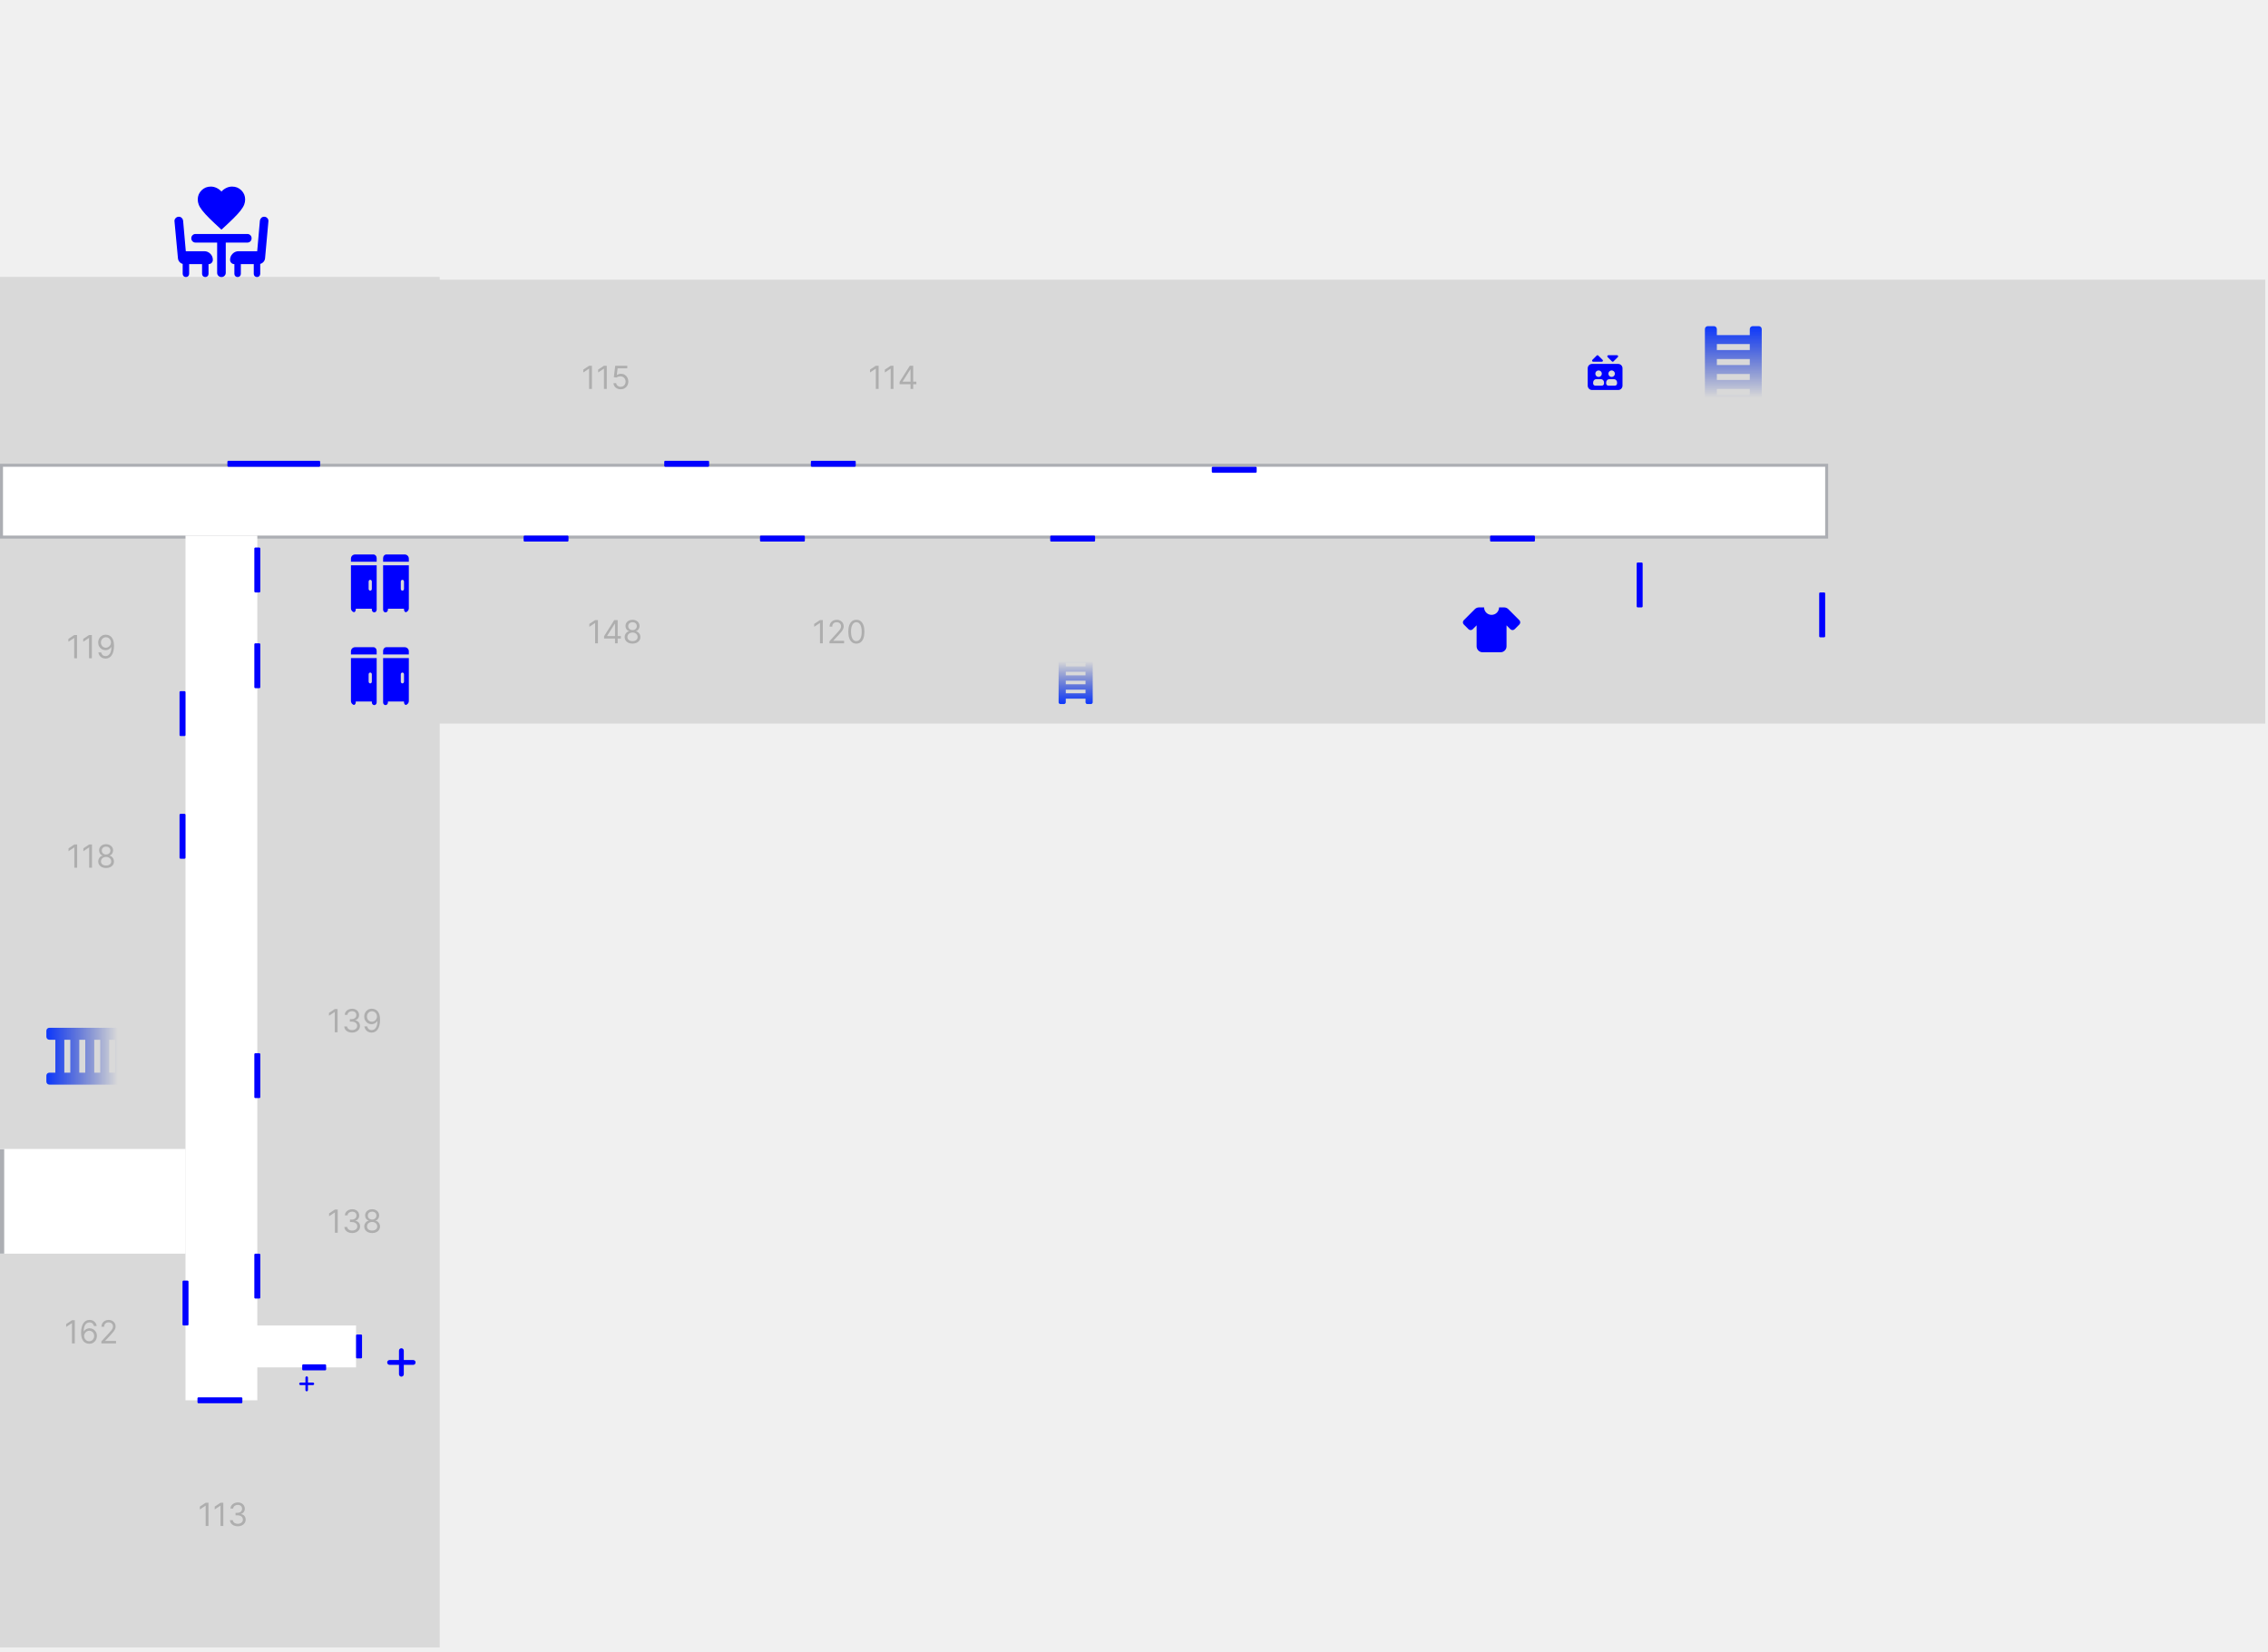
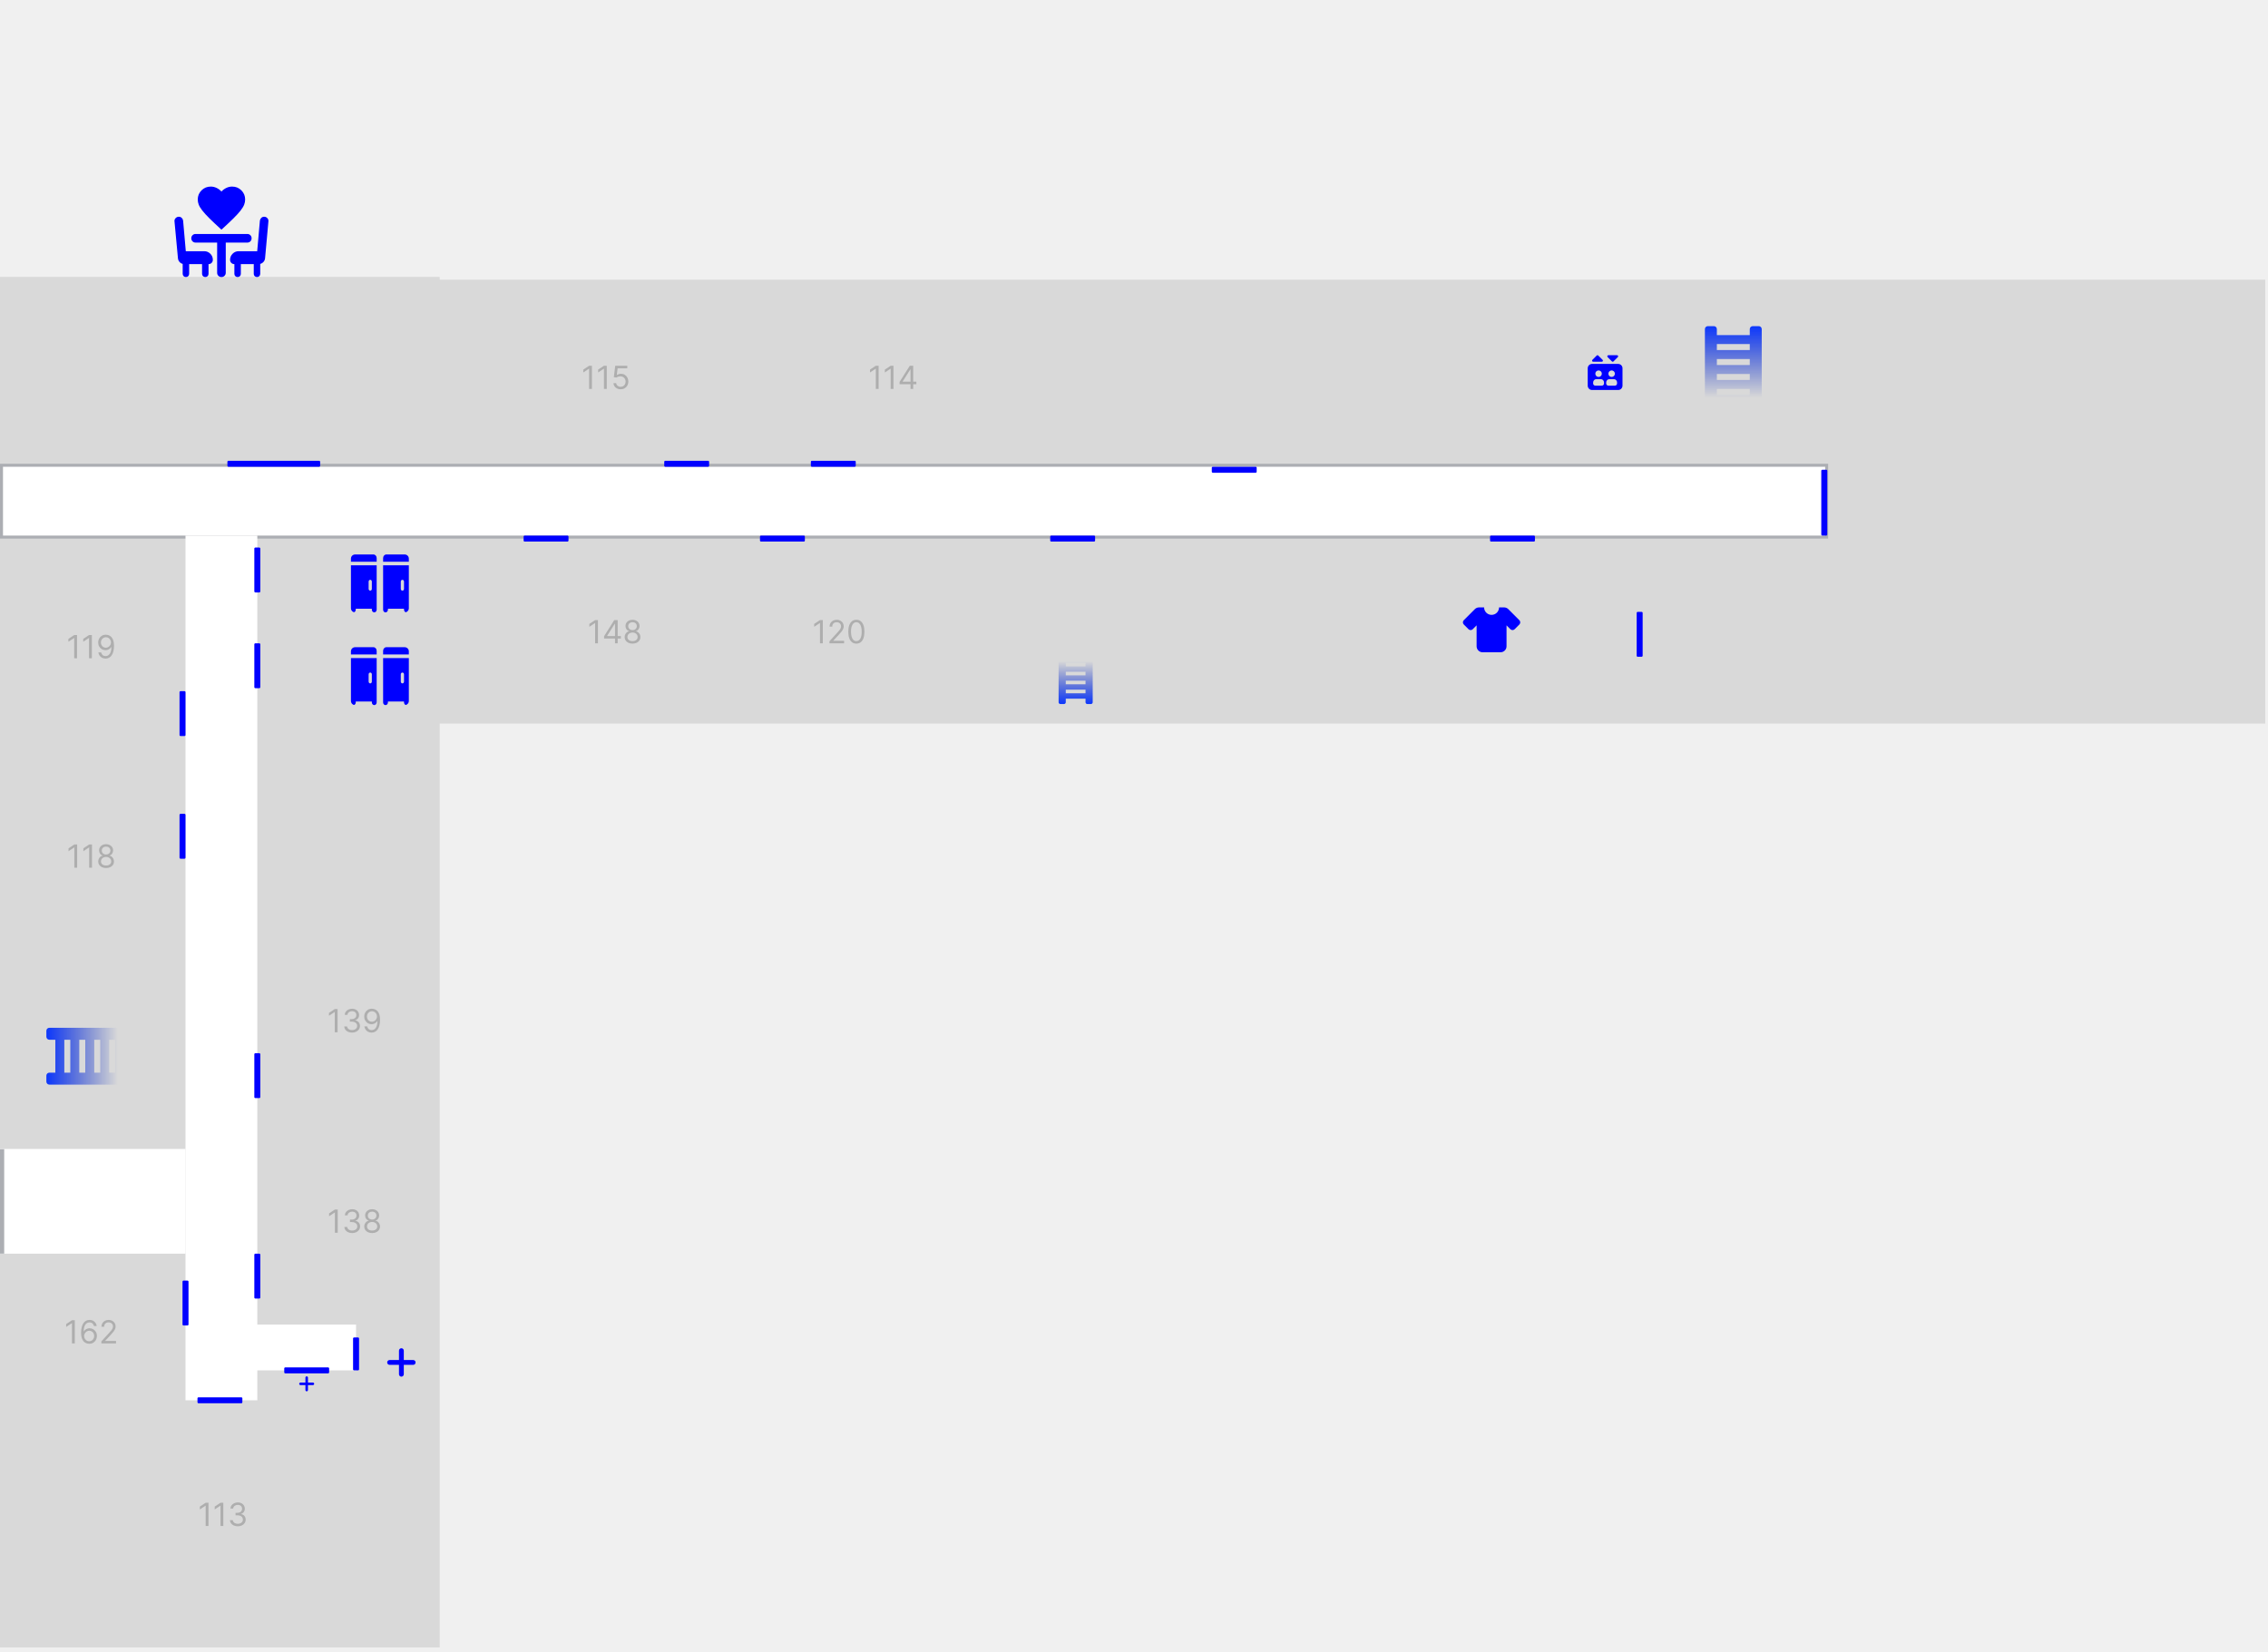
<svg xmlns="http://www.w3.org/2000/svg" width="758" height="552" viewBox="0 0 758 552" fill="none">
  <rect x="0.465" y="93.472" width="756.617" height="148.347" fill="#D9D9D9" />
  <rect y="92.543" width="146.952" height="458.062" fill="#D9D9D9" />
  <rect x="0.5" y="155.5" width="610" height="24" fill="white" stroke="#ACAEB3" />
  <rect x="62" y="179" width="24" height="289" fill="white" />
-   <rect x="85" y="443" width="34" height="14" fill="white" />
+   <rect x="85" y="442.7" width="34" height="15.3" fill="white" />
  <mask id="path-6-inside-1_2028_163" fill="white">
    <path d="M0 384H62V419H0V384Z" />
  </mask>
  <path d="M0 384H62V419H0V384Z" fill="white" />
  <path d="M0 419H1.4V384H0H-1.4V419H0Z" fill="#ACAEB3" mask="url(#path-6-inside-1_2028_163)" />
  <path opacity="0.2" d="M274.99 207.244V215H274.05V208.228H274.005L272.111 209.486V208.531L274.05 207.244H274.99ZM277.22 215V214.318L279.78 211.516C280.081 211.188 280.328 210.902 280.523 210.66C280.717 210.415 280.861 210.185 280.954 209.971C281.05 209.753 281.098 209.526 281.098 209.289C281.098 209.016 281.033 208.78 280.901 208.581C280.773 208.381 280.596 208.227 280.371 208.119C280.147 208.01 279.894 207.956 279.614 207.956C279.316 207.956 279.056 208.018 278.834 208.141C278.614 208.262 278.444 208.433 278.322 208.653C278.204 208.872 278.144 209.13 278.144 209.425H277.251C277.251 208.971 277.355 208.572 277.565 208.228C277.774 207.885 278.06 207.617 278.421 207.426C278.784 207.234 279.192 207.138 279.644 207.138C280.099 207.138 280.501 207.234 280.852 207.426C281.203 207.617 281.478 207.876 281.678 208.202C281.877 208.528 281.977 208.89 281.977 209.289C281.977 209.574 281.925 209.853 281.822 210.126C281.721 210.396 281.544 210.698 281.292 211.031C281.042 211.362 280.694 211.766 280.25 212.243L278.508 214.106V214.167H282.113V215H277.22ZM286.207 215.106C285.637 215.106 285.151 214.951 284.749 214.64C284.348 214.327 284.041 213.874 283.829 213.281C283.617 212.685 283.511 211.965 283.511 211.122C283.511 210.284 283.617 209.568 283.829 208.974C284.044 208.379 284.352 207.924 284.753 207.611C285.157 207.295 285.642 207.138 286.207 207.138C286.773 207.138 287.256 207.295 287.658 207.611C288.062 207.924 288.37 208.379 288.582 208.974C288.797 209.568 288.904 210.284 288.904 211.122C288.904 211.965 288.798 212.685 288.586 213.281C288.374 213.874 288.067 214.327 287.665 214.64C287.264 214.951 286.778 215.106 286.207 215.106ZM286.207 214.273C286.773 214.273 287.212 214 287.525 213.455C287.838 212.909 287.995 212.132 287.995 211.122C287.995 210.45 287.923 209.878 287.779 209.406C287.638 208.934 287.433 208.574 287.166 208.327C286.9 208.079 286.581 207.956 286.207 207.956C285.647 207.956 285.209 208.232 284.893 208.785C284.578 209.336 284.42 210.114 284.42 211.122C284.42 211.793 284.49 212.364 284.632 212.834C284.773 213.303 284.977 213.661 285.242 213.905C285.509 214.15 285.831 214.273 286.207 214.273Z" fill="black" />
  <path opacity="0.2" d="M199.844 207.244V215H198.905V208.228H198.859L196.965 209.486V208.531L198.905 207.244H199.844ZM201.893 213.409V212.637L205.301 207.244H205.862V208.44H205.483L202.908 212.516V212.576H207.498V213.409H201.893ZM205.544 215V213.175V212.815V207.244H206.437V215H205.544ZM211.401 215.106C210.881 215.106 210.422 215.014 210.023 214.83C209.627 214.643 209.317 214.386 209.095 214.061C208.873 213.733 208.763 213.359 208.766 212.94C208.763 212.612 208.827 212.309 208.959 212.031C209.09 211.751 209.269 211.517 209.496 211.33C209.726 211.141 209.983 211.021 210.265 210.97V210.925C209.894 210.829 209.599 210.621 209.379 210.3C209.159 209.977 209.051 209.609 209.053 209.198C209.051 208.804 209.151 208.452 209.353 208.141C209.555 207.831 209.832 207.586 210.186 207.407C210.542 207.227 210.947 207.138 211.401 207.138C211.851 207.138 212.252 207.227 212.606 207.407C212.959 207.586 213.237 207.831 213.439 208.141C213.644 208.452 213.747 208.804 213.75 209.198C213.747 209.609 213.635 209.977 213.412 210.3C213.193 210.621 212.901 210.829 212.538 210.925V210.97C212.818 211.021 213.07 211.141 213.295 211.33C213.52 211.517 213.699 211.751 213.833 212.031C213.967 212.309 214.035 212.612 214.037 212.94C214.035 213.359 213.921 213.733 213.697 214.061C213.474 214.386 213.165 214.643 212.769 214.83C212.375 215.014 211.919 215.106 211.401 215.106ZM211.401 214.273C211.752 214.273 212.055 214.216 212.31 214.102C212.565 213.989 212.762 213.828 212.901 213.621C213.04 213.414 213.111 213.172 213.113 212.894C213.111 212.601 213.035 212.343 212.886 212.118C212.737 211.893 212.534 211.716 212.276 211.588C212.021 211.459 211.73 211.395 211.401 211.395C211.071 211.395 210.775 211.459 210.515 211.588C210.258 211.716 210.054 211.893 209.906 212.118C209.759 212.343 209.687 212.601 209.69 212.894C209.687 213.172 209.754 213.414 209.89 213.621C210.029 213.828 210.227 213.989 210.485 214.102C210.742 214.216 211.048 214.273 211.401 214.273ZM211.401 210.592C211.679 210.592 211.925 210.536 212.14 210.425C212.357 210.314 212.528 210.159 212.651 209.959C212.775 209.76 212.838 209.526 212.841 209.259C212.838 208.996 212.776 208.767 212.655 208.573C212.534 208.376 212.366 208.225 212.151 208.119C211.937 208.01 211.687 207.956 211.401 207.956C211.111 207.956 210.857 208.01 210.64 208.119C210.423 208.225 210.255 208.376 210.137 208.573C210.018 208.767 209.96 208.996 209.962 209.259C209.96 209.526 210.019 209.76 210.14 209.959C210.264 210.159 210.434 210.314 210.652 210.425C210.869 210.536 211.119 210.592 211.401 210.592Z" fill="black" />
  <path opacity="0.2" d="M25.745 212.244V220H24.805V213.228H24.76L22.866 214.486V213.531L24.805 212.244H25.745ZM30.702 212.244V220H29.763V213.228H29.718L27.824 214.486V213.531L29.763 212.244H30.702ZM35.402 212.138C35.72 212.14 36.038 212.201 36.356 212.319C36.675 212.438 36.965 212.635 37.228 212.91C37.49 213.183 37.701 213.555 37.86 214.028C38.019 214.5 38.099 215.092 38.099 215.804C38.099 216.493 38.033 217.105 37.902 217.641C37.773 218.173 37.586 218.623 37.341 218.989C37.099 219.355 36.803 219.633 36.455 219.822C36.109 220.011 35.718 220.106 35.281 220.106C34.847 220.106 34.459 220.02 34.118 219.849C33.78 219.674 33.502 219.433 33.285 219.125C33.07 218.815 32.933 218.455 32.872 218.046H33.796C33.88 218.402 34.045 218.696 34.292 218.928C34.542 219.158 34.872 219.273 35.281 219.273C35.879 219.273 36.351 219.012 36.697 218.489C37.046 217.966 37.22 217.228 37.22 216.273H37.159C37.018 216.485 36.85 216.668 36.656 216.823C36.461 216.977 36.245 217.095 36.008 217.179C35.771 217.262 35.518 217.303 35.251 217.303C34.806 217.303 34.398 217.194 34.027 216.974C33.659 216.752 33.363 216.448 33.141 216.061C32.922 215.672 32.812 215.228 32.812 214.728C32.812 214.253 32.918 213.819 33.13 213.425C33.344 213.029 33.645 212.713 34.031 212.479C34.42 212.244 34.877 212.13 35.402 212.138ZM35.402 212.971C35.084 212.971 34.797 213.05 34.542 213.209C34.29 213.366 34.089 213.578 33.94 213.846C33.794 214.111 33.721 214.405 33.721 214.728C33.721 215.051 33.791 215.345 33.933 215.611C34.077 215.873 34.272 216.083 34.52 216.239C34.77 216.393 35.054 216.47 35.372 216.47C35.612 216.47 35.835 216.424 36.042 216.33C36.249 216.234 36.43 216.104 36.584 215.94C36.74 215.773 36.863 215.585 36.951 215.376C37.039 215.164 37.084 214.943 37.084 214.713C37.084 214.41 37.01 214.126 36.864 213.861C36.72 213.596 36.521 213.381 36.266 213.217C36.013 213.053 35.725 212.971 35.402 212.971Z" fill="black" />
  <path opacity="0.2" d="M25.786 282.244V290H24.847V283.228H24.802L22.908 284.486V283.531L24.847 282.244H25.786ZM30.744 282.244V290H29.805V283.228H29.759L27.866 284.486V283.531L29.805 282.244H30.744ZM35.459 290.106C34.939 290.106 34.479 290.014 34.08 289.83C33.684 289.643 33.375 289.386 33.153 289.061C32.93 288.733 32.821 288.359 32.823 287.94C32.821 287.612 32.885 287.309 33.016 287.031C33.147 286.751 33.327 286.517 33.554 286.33C33.784 286.141 34.04 286.021 34.323 285.97V285.925C33.952 285.829 33.656 285.621 33.437 285.3C33.217 284.977 33.108 284.609 33.111 284.198C33.108 283.804 33.208 283.452 33.41 283.141C33.612 282.831 33.89 282.586 34.243 282.407C34.599 282.227 35.004 282.138 35.459 282.138C35.908 282.138 36.31 282.227 36.663 282.407C37.017 282.586 37.294 282.831 37.496 283.141C37.701 283.452 37.804 283.804 37.807 284.198C37.804 284.609 37.692 284.977 37.47 285.3C37.25 285.621 36.959 285.829 36.595 285.925V285.97C36.875 286.021 37.128 286.141 37.352 286.33C37.577 286.517 37.757 286.751 37.89 287.031C38.024 287.309 38.092 287.612 38.095 287.94C38.092 288.359 37.979 288.733 37.754 289.061C37.532 289.386 37.222 289.643 36.826 289.83C36.432 290.014 35.977 290.106 35.459 290.106ZM35.459 289.273C35.81 289.273 36.113 289.216 36.368 289.102C36.623 288.989 36.82 288.828 36.959 288.621C37.097 288.414 37.168 288.172 37.171 287.894C37.168 287.601 37.093 287.343 36.944 287.118C36.795 286.893 36.591 286.716 36.334 286.588C36.079 286.459 35.787 286.395 35.459 286.395C35.128 286.395 34.833 286.459 34.573 286.588C34.315 286.716 34.112 286.893 33.963 287.118C33.816 287.343 33.745 287.601 33.747 287.894C33.745 288.172 33.812 288.414 33.948 288.621C34.087 288.828 34.285 288.989 34.542 289.102C34.8 289.216 35.105 289.273 35.459 289.273ZM35.459 285.592C35.737 285.592 35.983 285.536 36.197 285.425C36.415 285.314 36.585 285.159 36.709 284.959C36.832 284.76 36.895 284.526 36.898 284.259C36.895 283.996 36.834 283.767 36.712 283.573C36.591 283.376 36.423 283.225 36.209 283.119C35.994 283.01 35.744 282.956 35.459 282.956C35.169 282.956 34.915 283.01 34.698 283.119C34.48 283.225 34.313 283.376 34.194 283.573C34.075 283.767 34.017 283.996 34.02 284.259C34.017 284.526 34.077 284.76 34.198 284.959C34.322 285.159 34.492 285.314 34.709 285.425C34.926 285.536 35.176 285.592 35.459 285.592Z" fill="black" />
  <path opacity="0.2" d="M112.828 337.244V345H111.889V338.228H111.843L109.95 339.486V338.531L111.889 337.244H112.828ZM117.68 345.106C117.18 345.106 116.734 345.02 116.343 344.849C115.954 344.677 115.645 344.438 115.415 344.133C115.188 343.825 115.064 343.467 115.044 343.061H115.998C116.018 343.311 116.104 343.527 116.256 343.709C116.407 343.888 116.605 344.027 116.85 344.125C117.095 344.224 117.367 344.273 117.664 344.273C117.998 344.273 118.293 344.215 118.551 344.099C118.808 343.982 119.01 343.821 119.157 343.614C119.303 343.407 119.376 343.167 119.376 342.894C119.376 342.609 119.306 342.358 119.164 342.141C119.023 341.921 118.816 341.749 118.543 341.626C118.27 341.502 117.937 341.44 117.543 341.44H116.922V340.607H117.543C117.851 340.607 118.121 340.551 118.354 340.44C118.589 340.329 118.772 340.173 118.903 339.971C119.037 339.769 119.104 339.531 119.104 339.259C119.104 338.996 119.046 338.767 118.929 338.573C118.813 338.379 118.649 338.227 118.437 338.119C118.227 338.01 117.98 337.956 117.695 337.956C117.427 337.956 117.175 338.005 116.937 338.103C116.702 338.199 116.511 338.34 116.362 338.524C116.213 338.706 116.132 338.925 116.119 339.183H115.21C115.225 338.776 115.348 338.42 115.578 338.115C115.807 337.807 116.108 337.567 116.479 337.395C116.853 337.224 117.263 337.138 117.71 337.138C118.19 337.138 118.601 337.235 118.945 337.429C119.288 337.621 119.552 337.875 119.736 338.191C119.92 338.506 120.013 338.847 120.013 339.213C120.013 339.65 119.898 340.022 119.668 340.33C119.441 340.638 119.131 340.852 118.74 340.97V341.031C119.23 341.112 119.612 341.32 119.888 341.656C120.163 341.989 120.3 342.402 120.3 342.894C120.3 343.316 120.185 343.695 119.956 344.03C119.728 344.364 119.418 344.626 119.024 344.818C118.63 345.01 118.182 345.106 117.68 345.106ZM124.319 337.138C124.637 337.14 124.955 337.201 125.273 337.319C125.591 337.438 125.881 337.635 126.144 337.91C126.407 338.183 126.617 338.555 126.777 339.028C126.936 339.5 127.015 340.092 127.015 340.804C127.015 341.493 126.949 342.105 126.818 342.641C126.689 343.173 126.503 343.623 126.258 343.989C126.015 344.355 125.72 344.633 125.371 344.822C125.026 345.011 124.634 345.106 124.197 345.106C123.763 345.106 123.376 345.02 123.035 344.849C122.696 344.674 122.419 344.433 122.202 344.125C121.987 343.815 121.849 343.455 121.789 343.046H122.713C122.796 343.402 122.962 343.696 123.209 343.928C123.459 344.158 123.788 344.273 124.197 344.273C124.796 344.273 125.268 344.012 125.614 343.489C125.962 342.966 126.136 342.228 126.136 341.273H126.076C125.935 341.485 125.767 341.668 125.572 341.823C125.378 341.977 125.162 342.095 124.925 342.179C124.687 342.262 124.435 342.303 124.167 342.303C123.723 342.303 123.315 342.194 122.944 341.974C122.575 341.752 122.28 341.448 122.058 341.061C121.838 340.672 121.728 340.228 121.728 339.728C121.728 339.253 121.834 338.819 122.046 338.425C122.261 338.029 122.561 337.713 122.948 337.479C123.336 337.244 123.793 337.13 124.319 337.138ZM124.319 337.971C124 337.971 123.714 338.05 123.459 338.209C123.206 338.366 123.006 338.578 122.857 338.846C122.71 339.111 122.637 339.405 122.637 339.728C122.637 340.051 122.708 340.345 122.849 340.611C122.993 340.873 123.189 341.083 123.436 341.239C123.686 341.393 123.97 341.47 124.288 341.47C124.528 341.47 124.752 341.424 124.959 341.33C125.166 341.234 125.346 341.104 125.5 340.94C125.657 340.773 125.779 340.585 125.868 340.376C125.956 340.164 126 339.943 126 339.713C126 339.41 125.927 339.126 125.78 338.861C125.637 338.596 125.437 338.381 125.182 338.217C124.93 338.053 124.642 337.971 124.319 337.971Z" fill="black" />
  <path opacity="0.2" d="M112.87 404.244V412H111.931V405.228H111.885L109.991 406.486V405.531L111.931 404.244H112.87ZM117.721 412.106C117.221 412.106 116.776 412.02 116.384 411.849C115.996 411.677 115.686 411.438 115.456 411.133C115.229 410.825 115.106 410.467 115.085 410.061H116.04C116.06 410.311 116.146 410.527 116.297 410.709C116.449 410.888 116.647 411.027 116.892 411.125C117.137 411.224 117.408 411.273 117.706 411.273C118.039 411.273 118.335 411.215 118.592 411.099C118.85 410.982 119.052 410.821 119.198 410.614C119.345 410.407 119.418 410.167 119.418 409.894C119.418 409.609 119.347 409.358 119.206 409.141C119.064 408.921 118.857 408.749 118.585 408.626C118.312 408.502 117.979 408.44 117.585 408.44H116.964V407.607H117.585C117.893 407.607 118.163 407.551 118.395 407.44C118.63 407.329 118.813 407.173 118.945 406.971C119.078 406.769 119.145 406.531 119.145 406.259C119.145 405.996 119.087 405.767 118.971 405.573C118.855 405.379 118.691 405.227 118.479 405.119C118.269 405.01 118.022 404.956 117.736 404.956C117.469 404.956 117.216 405.005 116.979 405.103C116.744 405.199 116.552 405.34 116.403 405.524C116.254 405.706 116.174 405.925 116.161 406.183H115.252C115.267 405.776 115.39 405.42 115.619 405.115C115.849 404.807 116.15 404.567 116.521 404.395C116.894 404.224 117.305 404.138 117.752 404.138C118.231 404.138 118.643 404.235 118.986 404.429C119.33 404.621 119.593 404.875 119.778 405.191C119.962 405.506 120.054 405.847 120.054 406.213C120.054 406.65 119.939 407.022 119.71 407.33C119.482 407.638 119.173 407.852 118.782 407.97V408.031C119.271 408.112 119.654 408.32 119.929 408.656C120.204 408.989 120.342 409.402 120.342 409.894C120.342 410.316 120.227 410.695 119.997 411.03C119.77 411.364 119.46 411.626 119.066 411.818C118.672 412.01 118.224 412.106 117.721 412.106ZM124.375 412.106C123.855 412.106 123.396 412.014 122.997 411.83C122.6 411.643 122.291 411.386 122.069 411.061C121.847 410.733 121.737 410.359 121.74 409.94C121.737 409.612 121.801 409.309 121.933 409.031C122.064 408.751 122.243 408.517 122.47 408.33C122.7 408.141 122.956 408.021 123.239 407.97V407.925C122.868 407.829 122.573 407.621 122.353 407.3C122.133 406.977 122.025 406.609 122.027 406.198C122.025 405.804 122.125 405.452 122.327 405.141C122.529 404.831 122.806 404.586 123.16 404.407C123.516 404.227 123.921 404.138 124.375 404.138C124.825 404.138 125.226 404.227 125.58 404.407C125.933 404.586 126.211 404.831 126.413 405.141C126.617 405.452 126.721 405.804 126.724 406.198C126.721 406.609 126.609 406.977 126.386 407.3C126.167 407.621 125.875 407.829 125.512 407.925V407.97C125.792 408.021 126.044 408.141 126.269 408.33C126.494 408.517 126.673 408.751 126.807 409.031C126.941 409.309 127.009 409.612 127.011 409.94C127.009 410.359 126.895 410.733 126.67 411.061C126.448 411.386 126.139 411.643 125.743 411.83C125.349 412.014 124.893 412.106 124.375 412.106ZM124.375 411.273C124.726 411.273 125.029 411.216 125.284 411.102C125.539 410.989 125.736 410.828 125.875 410.621C126.014 410.414 126.085 410.172 126.087 409.894C126.085 409.601 126.009 409.343 125.86 409.118C125.711 408.893 125.508 408.716 125.25 408.588C124.995 408.459 124.704 408.395 124.375 408.395C124.045 408.395 123.749 408.459 123.489 408.588C123.232 408.716 123.028 408.893 122.879 409.118C122.733 409.343 122.661 409.601 122.664 409.894C122.661 410.172 122.728 410.414 122.864 410.621C123.003 410.828 123.201 410.989 123.459 411.102C123.716 411.216 124.022 411.273 124.375 411.273ZM124.375 407.592C124.653 407.592 124.899 407.536 125.114 407.425C125.331 407.314 125.502 407.159 125.625 406.959C125.749 406.76 125.812 406.526 125.815 406.259C125.812 405.996 125.75 405.767 125.629 405.573C125.508 405.376 125.34 405.225 125.125 405.119C124.911 405.01 124.661 404.956 124.375 404.956C124.085 404.956 123.831 405.01 123.614 405.119C123.397 405.225 123.229 405.376 123.11 405.573C122.992 405.767 122.934 405.996 122.936 406.259C122.934 406.526 122.993 406.76 123.114 406.959C123.238 407.159 123.408 407.314 123.626 407.425C123.843 407.536 124.093 407.592 124.375 407.592Z" fill="black" />
  <path opacity="0.2" d="M24.995 441.244V449H24.055V442.228H24.01L22.116 443.486V442.531L24.055 441.244H24.995ZM29.801 449.106C29.483 449.101 29.165 449.04 28.846 448.924C28.528 448.808 28.238 448.612 27.975 448.337C27.713 448.06 27.502 447.685 27.343 447.212C27.184 446.738 27.104 446.142 27.104 445.425C27.104 444.738 27.169 444.13 27.297 443.599C27.426 443.067 27.613 442.618 27.858 442.255C28.103 441.889 28.398 441.611 28.744 441.422C29.093 441.232 29.485 441.138 29.922 441.138C30.356 441.138 30.742 441.225 31.081 441.399C31.422 441.571 31.7 441.811 31.914 442.119C32.129 442.427 32.267 442.781 32.331 443.183H31.407C31.321 442.834 31.154 442.545 30.907 442.316C30.659 442.086 30.331 441.971 29.922 441.971C29.321 441.971 28.848 442.232 28.502 442.755C28.158 443.277 27.985 444.011 27.983 444.955H28.044C28.185 444.741 28.353 444.558 28.547 444.406C28.744 444.252 28.961 444.133 29.199 444.05C29.436 443.967 29.687 443.925 29.952 443.925C30.397 443.925 30.803 444.036 31.172 444.258C31.54 444.478 31.836 444.782 32.058 445.171C32.28 445.557 32.391 446.001 32.391 446.5C32.391 446.98 32.284 447.419 32.069 447.818C31.855 448.215 31.553 448.53 31.164 448.765C30.778 448.997 30.323 449.111 29.801 449.106ZM29.801 448.273C30.119 448.273 30.404 448.193 30.657 448.034C30.912 447.875 31.112 447.662 31.259 447.394C31.408 447.127 31.482 446.829 31.482 446.5C31.482 446.18 31.41 445.888 31.266 445.626C31.125 445.36 30.929 445.15 30.679 444.993C30.432 444.837 30.149 444.758 29.831 444.758C29.591 444.758 29.368 444.806 29.161 444.902C28.954 444.996 28.772 445.124 28.615 445.289C28.461 445.453 28.34 445.641 28.252 445.853C28.163 446.062 28.119 446.283 28.119 446.516C28.119 446.824 28.191 447.111 28.335 447.379C28.482 447.647 28.681 447.863 28.933 448.027C29.189 448.191 29.478 448.273 29.801 448.273ZM33.881 449V448.318L36.441 445.516C36.741 445.188 36.989 444.902 37.183 444.66C37.377 444.415 37.521 444.185 37.615 443.971C37.711 443.753 37.759 443.526 37.759 443.289C37.759 443.016 37.693 442.78 37.562 442.581C37.433 442.381 37.256 442.227 37.032 442.119C36.807 442.01 36.554 441.956 36.274 441.956C35.976 441.956 35.716 442.018 35.494 442.141C35.274 442.262 35.104 442.433 34.983 442.653C34.864 442.872 34.805 443.13 34.805 443.425H33.911C33.911 442.971 34.016 442.572 34.225 442.228C34.435 441.885 34.72 441.617 35.081 441.426C35.445 441.234 35.852 441.138 36.304 441.138C36.759 441.138 37.162 441.234 37.513 441.426C37.864 441.617 38.139 441.876 38.338 442.202C38.538 442.528 38.637 442.89 38.637 443.289C38.637 443.574 38.586 443.853 38.482 444.126C38.381 444.396 38.204 444.698 37.952 445.031C37.702 445.362 37.355 445.766 36.91 446.243L35.168 448.106V448.167H38.774V449H33.881Z" fill="black" />
  <path opacity="0.2" d="M69.677 502.244V510H68.738V503.228H68.692L66.799 504.486V503.531L68.738 502.244H69.677ZM74.634 502.244V510H73.695V503.228H73.65L71.756 504.486V503.531L73.695 502.244H74.634ZM79.486 510.106C78.986 510.106 78.54 510.02 78.149 509.849C77.76 509.677 77.451 509.438 77.221 509.133C76.994 508.825 76.87 508.467 76.85 508.061H77.804C77.825 508.311 77.91 508.527 78.062 508.709C78.213 508.888 78.412 509.027 78.656 509.125C78.901 509.224 79.173 509.273 79.471 509.273C79.804 509.273 80.099 509.215 80.357 509.099C80.615 508.982 80.817 508.821 80.963 508.614C81.109 508.407 81.183 508.167 81.183 507.894C81.183 507.609 81.112 507.358 80.971 507.141C80.829 506.921 80.622 506.749 80.349 506.626C80.077 506.502 79.743 506.44 79.35 506.44H78.728V505.607H79.35C79.658 505.607 79.928 505.551 80.16 505.44C80.395 505.329 80.578 505.173 80.709 504.971C80.843 504.769 80.91 504.531 80.91 504.259C80.91 503.996 80.852 503.767 80.736 503.573C80.62 503.379 80.455 503.227 80.243 503.119C80.034 503.01 79.786 502.956 79.501 502.956C79.233 502.956 78.981 503.005 78.744 503.103C78.509 503.199 78.317 503.34 78.168 503.524C78.019 503.706 77.938 503.925 77.926 504.183H77.017C77.032 503.776 77.154 503.42 77.384 503.115C77.614 502.807 77.914 502.567 78.285 502.395C78.659 502.224 79.069 502.138 79.516 502.138C79.996 502.138 80.407 502.235 80.751 502.429C81.094 502.621 81.358 502.875 81.542 503.191C81.727 503.506 81.819 503.847 81.819 504.213C81.819 504.65 81.704 505.022 81.474 505.33C81.247 505.638 80.938 505.852 80.546 505.97V506.031C81.036 506.112 81.419 506.32 81.694 506.656C81.969 506.989 82.107 507.402 82.107 507.894C82.107 508.316 81.992 508.695 81.762 509.03C81.535 509.364 81.224 509.626 80.83 509.818C80.436 510.01 79.988 510.106 79.486 510.106Z" fill="black" />
  <path opacity="0.2" d="M293.651 122.244V130H292.712V123.228H292.666L290.773 124.486V123.531L292.712 122.244H293.651ZM298.608 122.244V130H297.669V123.228H297.624L295.73 124.486V123.531L297.669 122.244H298.608ZM300.657 128.409V127.637L304.066 122.244H304.626V123.44H304.248L301.672 127.516V127.576H306.262V128.409H300.657ZM304.308 130V128.175V127.815V122.244H305.202V130H304.308Z" fill="black" />
  <path opacity="0.2" d="M197.828 122.244V130H196.889V123.228H196.843L194.95 124.486V123.531L196.889 122.244H197.828ZM202.785 122.244V130H201.846V123.228H201.801L199.907 124.486V123.531L201.846 122.244H202.785ZM207.44 130.106C206.996 130.106 206.595 130.018 206.239 129.841C205.883 129.664 205.598 129.422 205.384 129.114C205.169 128.806 205.051 128.455 205.031 128.061H205.94C205.976 128.412 206.135 128.702 206.417 128.932C206.703 129.159 207.044 129.273 207.44 129.273C207.758 129.273 208.041 129.198 208.288 129.049C208.538 128.9 208.734 128.696 208.875 128.436C209.019 128.173 209.091 127.877 209.091 127.546C209.091 127.208 209.017 126.906 208.868 126.641C208.721 126.373 208.519 126.162 208.262 126.008C208.004 125.854 207.71 125.776 207.379 125.773C207.142 125.771 206.898 125.808 206.648 125.883C206.398 125.956 206.193 126.051 206.031 126.167L205.152 126.061L205.622 122.244H209.652V123.077H206.41L206.137 125.364H206.183C206.342 125.238 206.541 125.133 206.781 125.05C207.021 124.967 207.271 124.925 207.531 124.925C208.006 124.925 208.428 125.039 208.8 125.266C209.173 125.491 209.466 125.799 209.678 126.19C209.893 126.581 210 127.028 210 127.531C210 128.026 209.889 128.467 209.667 128.856C209.447 129.243 209.144 129.548 208.758 129.773C208.372 129.995 207.932 130.106 207.44 130.106Z" fill="black" />
  <path d="M74.012 76.758C72.38 75.27 71.049 74.016 70.017 72.996C68.985 71.975 68.181 71.094 67.605 70.351C67.029 69.608 66.633 68.954 66.418 68.39C66.201 67.825 66.094 67.255 66.094 66.679C66.094 65.479 66.513 64.46 67.353 63.62C68.193 62.78 69.225 62.36 70.449 62.36C71.121 62.36 71.769 62.51 72.392 62.81C73.016 63.111 73.556 63.513 74.012 64.016C74.468 63.512 75.008 63.11 75.632 62.81C76.256 62.511 76.904 62.361 77.576 62.36C78.799 62.36 79.831 62.78 80.671 63.62C81.511 64.46 81.931 65.479 81.931 66.679C81.931 67.255 81.823 67.825 81.607 68.39C81.391 68.954 80.995 69.608 80.419 70.351C79.843 71.094 79.04 71.976 78.008 72.997C76.976 74.018 75.644 75.272 74.012 76.758ZM63.214 88.276V91.515C63.214 91.827 63.112 92.085 62.907 92.29C62.703 92.494 62.445 92.596 62.134 92.595C61.823 92.594 61.565 92.492 61.361 92.288C61.157 92.085 61.054 91.827 61.054 91.515V88.204C60.622 88.084 60.262 87.856 59.974 87.52C59.687 87.184 59.519 86.776 59.471 86.296L58.319 73.986C58.271 73.578 58.397 73.218 58.697 72.906C58.998 72.594 59.352 72.438 59.758 72.438C60.142 72.438 60.466 72.564 60.73 72.817C60.994 73.069 61.15 73.375 61.198 73.734L62.098 83.957H68.253C69.045 83.957 69.723 84.239 70.288 84.803C70.852 85.367 71.134 86.045 71.133 86.836C71.133 87.244 70.995 87.586 70.718 87.863C70.442 88.139 70.1 88.277 69.693 88.276V91.515C69.693 91.827 69.591 92.085 69.386 92.29C69.182 92.494 68.924 92.596 68.613 92.595C68.302 92.594 68.044 92.492 67.84 92.288C67.635 92.085 67.533 91.827 67.533 91.515V88.276H63.214ZM85.117 92.29C84.913 92.085 84.811 91.827 84.811 91.515V88.276H80.491V91.515C80.491 91.827 80.389 92.085 80.185 92.29C79.98 92.494 79.722 92.596 79.411 92.595C79.1 92.594 78.843 92.492 78.638 92.288C78.434 92.085 78.332 91.827 78.332 91.515V88.276C77.924 88.276 77.582 88.138 77.306 87.861C77.031 87.585 76.893 87.243 76.892 86.836C76.892 86.044 77.174 85.367 77.738 84.803C78.303 84.24 78.981 83.957 79.771 83.957H85.962L86.862 73.734C86.91 73.374 87.066 73.068 87.33 72.816C87.594 72.563 87.918 72.437 88.302 72.438C88.71 72.438 89.058 72.594 89.346 72.906C89.634 73.218 89.754 73.578 89.706 73.986L88.59 86.296C88.542 86.776 88.368 87.184 88.069 87.52C87.769 87.856 87.403 88.084 86.97 88.204V91.515C86.97 91.827 86.868 92.085 86.664 92.29C86.459 92.494 86.201 92.596 85.89 92.595C85.579 92.594 85.322 92.493 85.117 92.29ZM72.573 81.077H65.374C64.966 81.077 64.624 80.939 64.349 80.662C64.073 80.386 63.935 80.044 63.934 79.637C63.933 79.23 64.071 78.888 64.349 78.612C64.626 78.336 64.968 78.197 65.374 78.197H82.651C83.059 78.197 83.401 78.336 83.677 78.612C83.954 78.888 84.092 79.23 84.091 79.637C84.09 80.044 83.951 80.386 83.676 80.664C83.401 80.941 83.059 81.079 82.651 81.077H75.452V91.155C75.452 91.563 75.314 91.906 75.037 92.182C74.761 92.458 74.419 92.596 74.012 92.595C73.605 92.594 73.264 92.456 72.987 92.18C72.711 91.905 72.573 91.563 72.573 91.155V81.077Z" fill="#0000FF" />
  <g clip-path="url(#clip0_2028_163)" transform="translate(-0.9 0.6)">
    <path d="M534.552 118.226L533.099 119.679C532.994 119.784 532.965 119.94 533.019 120.074C533.074 120.208 533.208 120.299 533.355 120.299H536.262C536.409 120.299 536.541 120.211 536.598 120.074C536.654 119.938 536.623 119.782 536.518 119.679L535.065 118.226C534.924 118.085 534.693 118.085 534.552 118.226ZM532.992 121.026C532.19 121.026 531.539 121.678 531.539 122.479V128.292C531.539 129.094 532.19 129.745 532.992 129.745H541.711C542.513 129.745 543.165 129.094 543.165 128.292V122.479C543.165 121.678 542.513 121.026 541.711 121.026H532.992ZM535.172 123.206C535.461 123.206 535.738 123.321 535.942 123.525C536.147 123.729 536.262 124.007 536.262 124.296C536.262 124.585 536.147 124.862 535.942 125.066C535.738 125.271 535.461 125.386 535.172 125.386C534.883 125.386 534.605 125.271 534.401 125.066C534.197 124.862 534.082 124.585 534.082 124.296C534.082 124.007 534.197 123.729 534.401 123.525C534.605 123.321 534.883 123.206 535.172 123.206ZM533.355 127.202C533.355 126.6 533.843 126.112 534.445 126.112H535.898C536.5 126.112 536.988 126.6 536.988 127.202V127.565C536.988 127.967 536.664 128.292 536.262 128.292H534.082C533.68 128.292 533.355 127.967 533.355 127.565V127.202ZM537.715 127.202C537.715 126.6 538.203 126.112 538.805 126.112H540.258C540.86 126.112 541.348 126.6 541.348 127.202V127.565C541.348 127.967 541.023 128.292 540.621 128.292H538.441C538.04 128.292 537.715 127.967 537.715 127.565V127.202ZM538.441 124.296C538.441 124.153 538.47 124.011 538.524 123.879C538.579 123.746 538.66 123.626 538.761 123.525C538.862 123.424 538.982 123.343 539.114 123.289C539.247 123.234 539.388 123.206 539.531 123.206C539.675 123.206 539.816 123.234 539.949 123.289C540.081 123.343 540.201 123.424 540.302 123.525C540.403 123.626 540.484 123.746 540.538 123.879C540.593 124.011 540.621 124.153 540.621 124.296C540.621 124.439 540.593 124.581 540.538 124.713C540.484 124.845 540.403 124.965 540.302 125.066C540.201 125.168 540.081 125.248 539.949 125.303C539.816 125.357 539.675 125.386 539.531 125.386C539.388 125.386 539.247 125.357 539.114 125.303C538.982 125.248 538.862 125.168 538.761 125.066C538.66 124.965 538.579 124.845 538.524 124.713C538.47 124.581 538.441 124.439 538.441 124.296ZM539.638 120.193C539.779 120.333 540.011 120.333 540.151 120.193L541.605 118.739C541.709 118.635 541.739 118.478 541.684 118.344C541.63 118.21 541.496 118.119 541.348 118.119H538.441C538.294 118.119 538.162 118.208 538.105 118.344C538.049 118.48 538.08 118.637 538.185 118.739L539.638 120.193Z" fill="#0000FF" />
  </g>
  <g clip-path="url(#clip1_2028_163)" transform="translate(0.1 -0.7)">
    <path d="M118.265 186.015H124.715C125.31 186.015 125.79 186.556 125.79 187.225V188.434H117.19V187.225C117.19 186.556 117.67 186.015 118.265 186.015ZM117.19 189.643H125.79V204.459C125.79 204.961 125.43 205.366 124.984 205.366C124.537 205.366 124.177 204.961 124.177 204.459V204.156H118.802V204.459C118.802 204.961 118.443 205.366 117.996 205.366C117.549 205.366 117.19 204.961 117.19 204.459V189.643ZM123.64 194.481C123.344 194.481 123.102 194.753 123.102 195.086V197.505C123.102 197.837 123.344 198.109 123.64 198.109C123.936 198.109 124.177 197.837 124.177 197.505V195.086C124.177 194.753 123.936 194.481 123.64 194.481ZM129.015 186.015H135.465C136.06 186.015 136.54 186.556 136.54 187.225V188.434H127.94V187.225C127.94 186.556 128.42 186.015 129.015 186.015ZM127.94 189.643H136.54V204.459C136.54 204.961 136.181 205.366 135.734 205.366C135.287 205.366 134.928 204.961 134.928 204.459V204.156H129.553V204.459C129.553 204.961 129.193 205.366 128.746 205.366C128.299 205.366 127.94 204.961 127.94 204.459V189.643ZM134.39 194.481C134.095 194.481 133.853 194.753 133.853 195.086V197.505C133.853 197.837 134.095 198.109 134.39 198.109C134.686 198.109 134.928 197.837 134.928 197.505V195.086C134.928 194.753 134.686 194.481 134.39 194.481Z" fill="#0000FF" />
  </g>
  <g clip-path="url(#clip2_2028_163)" transform="translate(0.1 -0.4)">
    <path d="M118.265 216.708H124.715C125.31 216.708 125.79 217.248 125.79 217.917V219.127H117.19V217.917C117.19 217.248 117.67 216.708 118.265 216.708ZM117.19 220.336H125.79V235.152C125.79 235.654 125.43 236.059 124.984 236.059C124.537 236.059 124.177 235.654 124.177 235.152V234.849H118.802V235.152C118.802 235.654 118.443 236.059 117.996 236.059C117.549 236.059 117.19 235.654 117.19 235.152V220.336ZM123.64 225.174C123.344 225.174 123.102 225.446 123.102 225.779V228.197C123.102 228.53 123.344 228.802 123.64 228.802C123.936 228.802 124.177 228.53 124.177 228.197V225.779C124.177 225.446 123.936 225.174 123.64 225.174ZM129.015 216.708H135.465C136.06 216.708 136.54 217.248 136.54 217.917V219.127H127.94V217.917C127.94 217.248 128.42 216.708 129.015 216.708ZM127.94 220.336H136.54V235.152C136.54 235.654 136.181 236.059 135.734 236.059C135.287 236.059 134.928 235.654 134.928 235.152V234.849H129.553V235.152C129.553 235.654 129.193 236.059 128.746 236.059C128.299 236.059 127.94 235.654 127.94 235.152V220.336ZM134.39 225.174C134.095 225.174 133.853 225.446 133.853 225.779V228.197C133.853 228.53 134.095 228.802 134.39 228.802C134.686 228.802 134.928 228.53 134.928 228.197V225.779C134.928 225.446 134.686 225.174 134.39 225.174Z" fill="#0000FF" />
  </g>
  <path transform="translate(0.80,-15.00)" d="M572 124C572.552 124 573 124.448 573 125V127H584V125C584 124.448 584.448 124 585 124H587C587.552 124 588 124.448 588 125V154C588 154.552 587.552 155 587 155H585C584.448 155 584 154.552 584 154V150H573V154C573 154.552 572.552 155 572 155H570C569.448 155 569 154.552 569 154V125C569 124.448 569.448 124 570 124H572ZM573 145V147H584V145H573ZM573 142H584V140H573V142ZM573 137H584V135H573V137ZM573 132H584V130H573V132Z" fill="url(#paint0_linear_2028_163)" />
  <path transform="translate(359.5 226) scale(0.6) translate(-350 -210.5) translate(-2.50,-13.00)" d="M346 239C346.552 239 347 238.552 347 238V236H358V238C358 238.552 358.448 239 359 239H361C361.552 239 362 238.552 362 238V209C362 208.448 361.552 208 361 208H359C358.448 208 358 208.448 358 209V213H347V209C347 208.448 346.552 208 346 208H344C343.448 208 343 208.448 343 209V238C343 238.552 343.448 239 344 239H346ZM347 218V216H358V218H347ZM347 221H358V223H347V221ZM347 226H358V228H347V226ZM347 231H358V233H347V231Z" fill="url(#paint1_linear_2028_163)" />
  <path transform="translate(-5.50,-0.50)" d="M21 347C21 347.552 21.448 348 22 348H24V359H22C21.448 359 21 359.448 21 360V362C21 362.552 21.448 363 22 363H51C51.552 363 52 362.552 52 362V360C52 359.448 51.552 359 51 359H47V348H51C51.552 348 52 347.552 52 347V345C52 344.448 51.552 344 51 344H22C21.448 344 21 344.448 21 345V347ZM42 348H44V359H42V348ZM39 348V359H37V348H39ZM34 348V359H32V348H34ZM29 348V359H27V348H29Z" fill="url(#paint2_linear_2028_163)" />
-   <rect x="610" y="198" width="15" height="2" rx="0.35" transform="rotate(90 610 198)" fill="#0000FF" />
+   <rect x="608.7" y="157" width="2" height="22" rx="0.35" fill="#0000FF" />
  <rect x="405" y="156" width="15" height="2" rx="0.35" fill="#0000FF" />
-   <rect x="549" y="188" width="15" height="2" rx="0.35" transform="rotate(90 549 188)" fill="#0000FF" />
+   <rect x="547" y="204.5" width="2" height="15" rx="0.35" fill="#0000FF" />
  <rect x="513" y="181" width="15" height="2" rx="0.35" transform="rotate(180 513 181)" fill="#0000FF" />
  <rect x="366" y="181" width="15" height="2" rx="0.35" transform="rotate(180 366 181)" fill="#0000FF" />
  <rect x="269" y="181" width="15" height="2" rx="0.35" transform="rotate(180 269 181)" fill="#0000FF" />
  <rect x="286" y="156" width="15" height="2" rx="0.35" transform="rotate(180 286 156)" fill="#0000FF" />
  <rect x="237" y="156" width="15" height="2" rx="0.35" transform="rotate(180 237 156)" fill="#0000FF" />
  <rect x="190" y="181" width="15" height="2" rx="0.35" transform="rotate(180 190 181)" fill="#0000FF" />
  <rect x="85" y="198" width="15" height="2" rx="0.35" transform="rotate(-90 85 198)" fill="#0000FF" />
  <rect x="85" y="230" width="15" height="2" rx="0.35" transform="rotate(-90 85 230)" fill="#0000FF" />
  <rect x="60" y="246" width="15" height="2" rx="0.35" transform="rotate(-90 60 246)" fill="#0000FF" />
  <rect x="60" y="287" width="15" height="2" rx="0.35" transform="rotate(-90 60 287)" fill="#0000FF" />
  <rect x="85" y="367" width="15" height="2" rx="0.35" transform="rotate(-90 85 367)" fill="#0000FF" />
  <rect x="85" y="434" width="15" height="2" rx="0.35" transform="rotate(-90 85 434)" fill="#0000FF" />
  <rect x="61" y="443" width="15" height="2" rx="0.35" transform="rotate(-90 61 443)" fill="#0000FF" />
  <rect x="66" y="467" width="15" height="2" rx="0.35" fill="#0000FF" />
-   <rect x="121" y="446" width="8" height="2" rx="0.35" transform="rotate(90 121 446)" fill="#0000FF" />
-   <rect x="109" y="458" width="8" height="2" rx="0.35" transform="rotate(180 109 458)" fill="#0000FF" />
+   <rect x="118" y="447" width="2" height="11" rx="0.35" fill="#0000FF" />
+   <rect x="95" y="457" width="15" height="2" rx="0.35" fill="#0000FF" />
  <rect x="107" y="156" width="31" height="2" rx="0.35" transform="rotate(180 107 156)" fill="#0000FF" />
  <path transform="translate(-0.5 -1)" d="M499.006 206.5C500.387 206.5 501.506 205.381 501.506 204H503.178C503.709 204 504.219 204.209 504.594 204.584L508.3 208.294C508.691 208.684 508.691 209.319 508.3 209.709L506.716 211.294C506.325 211.684 505.691 211.684 505.3 211.294L504.006 210V217C504.006 218.103 503.109 219 502.006 219H496.006C494.903 219 494.006 218.103 494.006 217V210L492.712 211.294C492.322 211.684 491.687 211.684 491.297 211.294L489.716 209.706C489.325 209.316 489.325 208.681 489.716 208.291L493.422 204.584C493.797 204.209 494.306 204 494.837 204H496.509C496.509 205.381 497.628 206.5 499.009 206.5H499.006Z" fill="#0000FF" />
  <path transform="translate(0.40,-0.40)" d="M133.75 460.5C133.305 460.5 132.944 460.139 132.944 459.694V451.806C132.944 451.361 133.305 451 133.75 451C134.195 451 134.556 451.361 134.556 451.806V459.694C134.556 460.139 134.195 460.5 133.75 460.5ZM129.806 456.556C129.361 456.556 129 456.195 129 455.75C129 455.305 129.361 454.944 129.806 454.944H137.694C138.139 454.944 138.5 455.305 138.5 455.75C138.5 456.195 138.139 456.556 137.694 456.556H129.806Z" fill="#0000FF" />
  <path transform="translate(-1.00,0.00)" d="M103.5 465C103.266 465 103.076 464.81 103.076 464.576V460.424C103.076 460.19 103.266 460 103.5 460C103.734 460 103.924 460.19 103.924 460.424V464.576C103.924 464.81 103.734 465 103.5 465ZM101.424 462.924C101.19 462.924 101 462.734 101 462.5C101 462.266 101.19 462.076 101.424 462.076H105.576C105.81 462.076 106 462.266 106 462.5C106 462.734 105.81 462.924 105.576 462.924H101.424Z" fill="#0000FF" />
  <defs>
    <linearGradient id="paint0_linear_2028_163" x1="578.5" y1="124" x2="578.5" y2="155" gradientUnits="userSpaceOnUse">
      <stop stop-color="#0C37FD" />
      <stop offset="0.771" stop-color="#0020B4" stop-opacity="0" />
    </linearGradient>
    <linearGradient id="paint1_linear_2028_163" x1="352.5" y1="239" x2="352.5" y2="208" gradientUnits="userSpaceOnUse">
      <stop stop-color="#0C37FD" />
      <stop offset="0.771" stop-color="#0020B4" stop-opacity="0" />
    </linearGradient>
    <linearGradient id="paint2_linear_2028_163" x1="21" y1="353.5" x2="52" y2="353.5" gradientUnits="userSpaceOnUse">
      <stop stop-color="#0C37FD" />
      <stop offset="0.771" stop-color="#0020B4" stop-opacity="0" />
    </linearGradient>
    <clipPath id="clip0_2028_163">
      <rect width="11.626" height="11.626" fill="white" transform="translate(531.539 118.119)" />
    </clipPath>
    <clipPath id="clip1_2028_163">
      <rect x="117.19" y="186.015" width="19.351" height="19.351" rx="1.382" fill="white" />
    </clipPath>
    <clipPath id="clip2_2028_163">
      <rect x="117.19" y="216.708" width="19.351" height="19.351" rx="1.382" fill="white" />
    </clipPath>
  </defs>
</svg>
